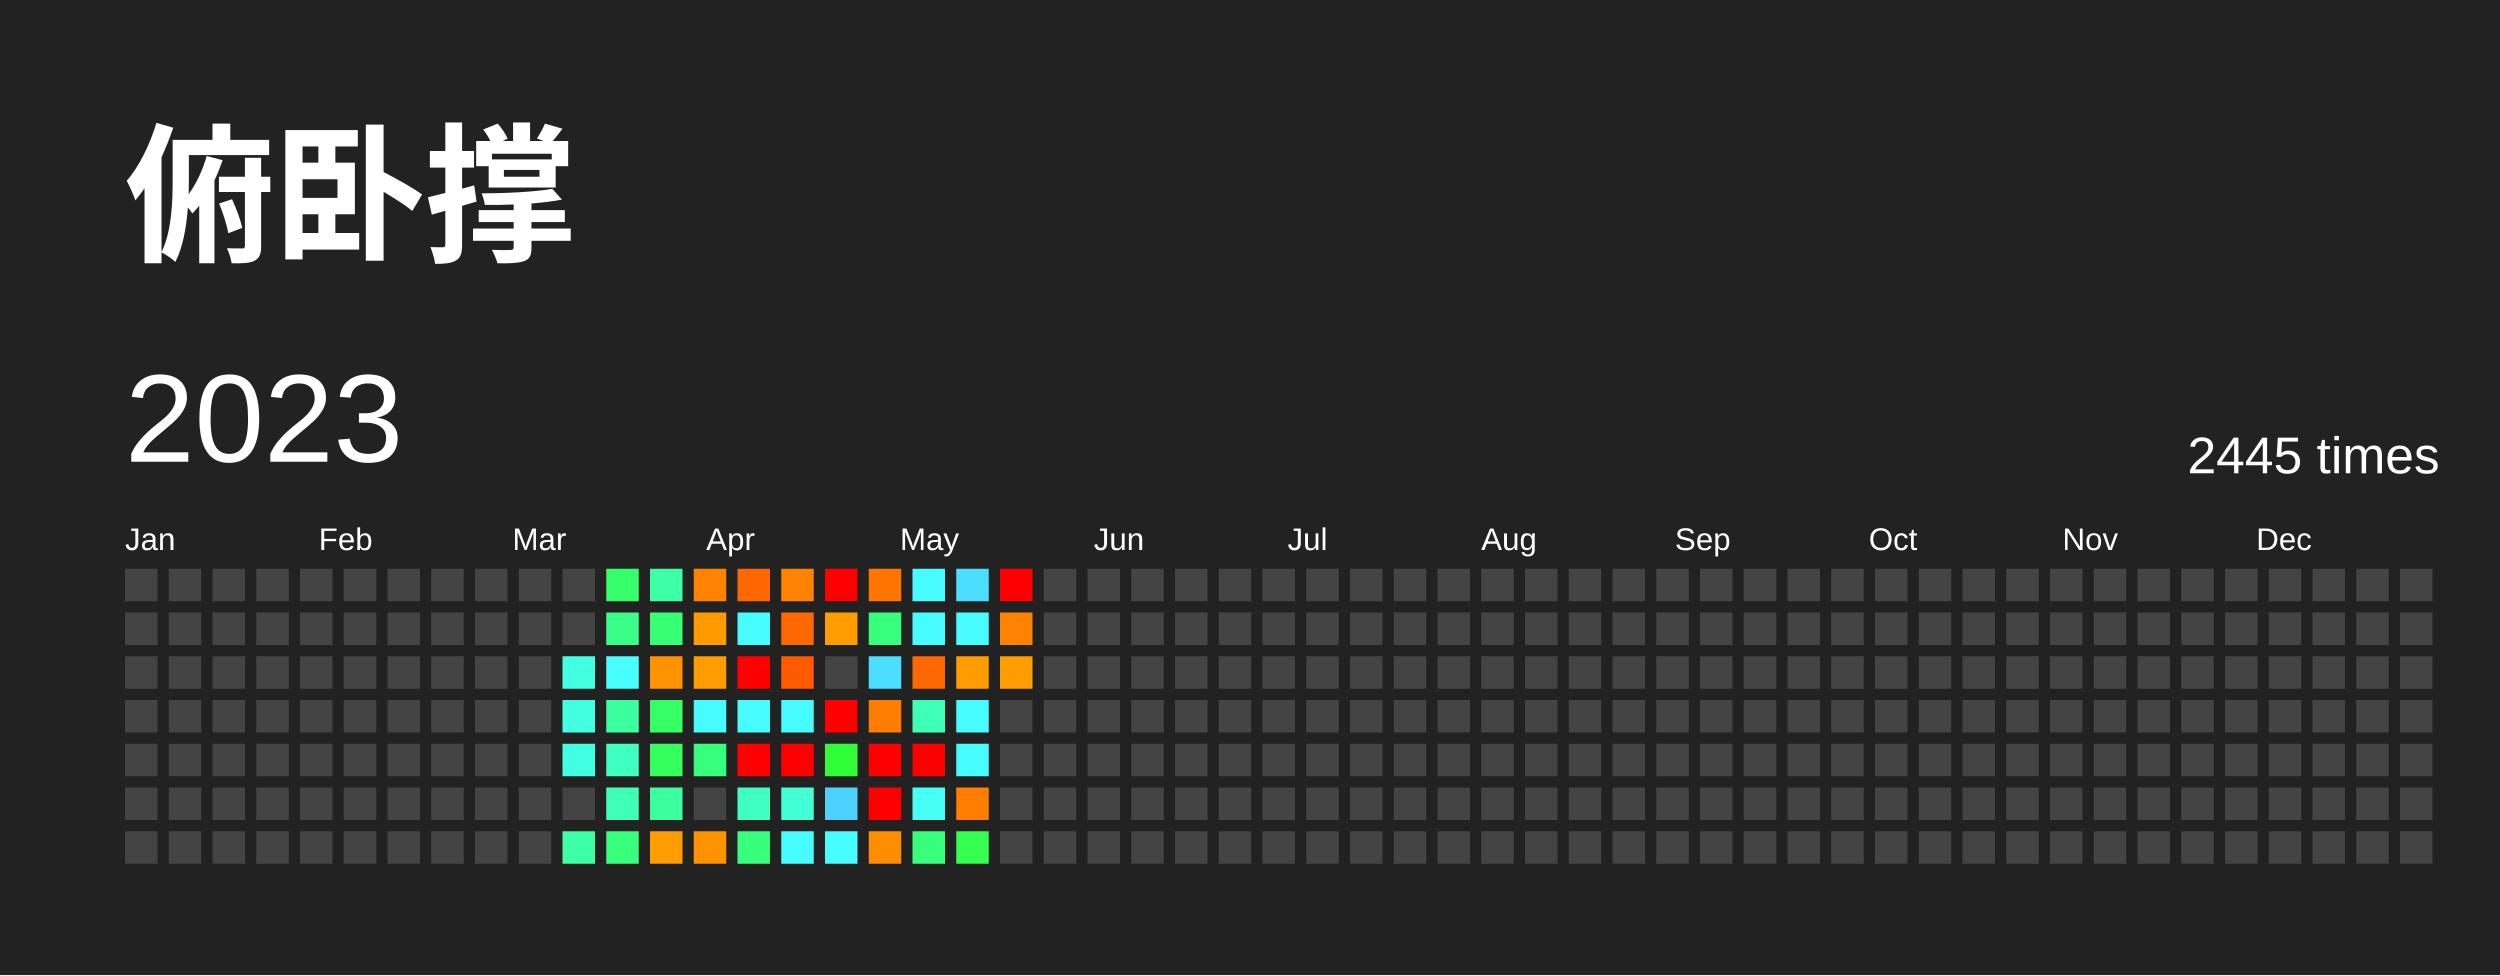
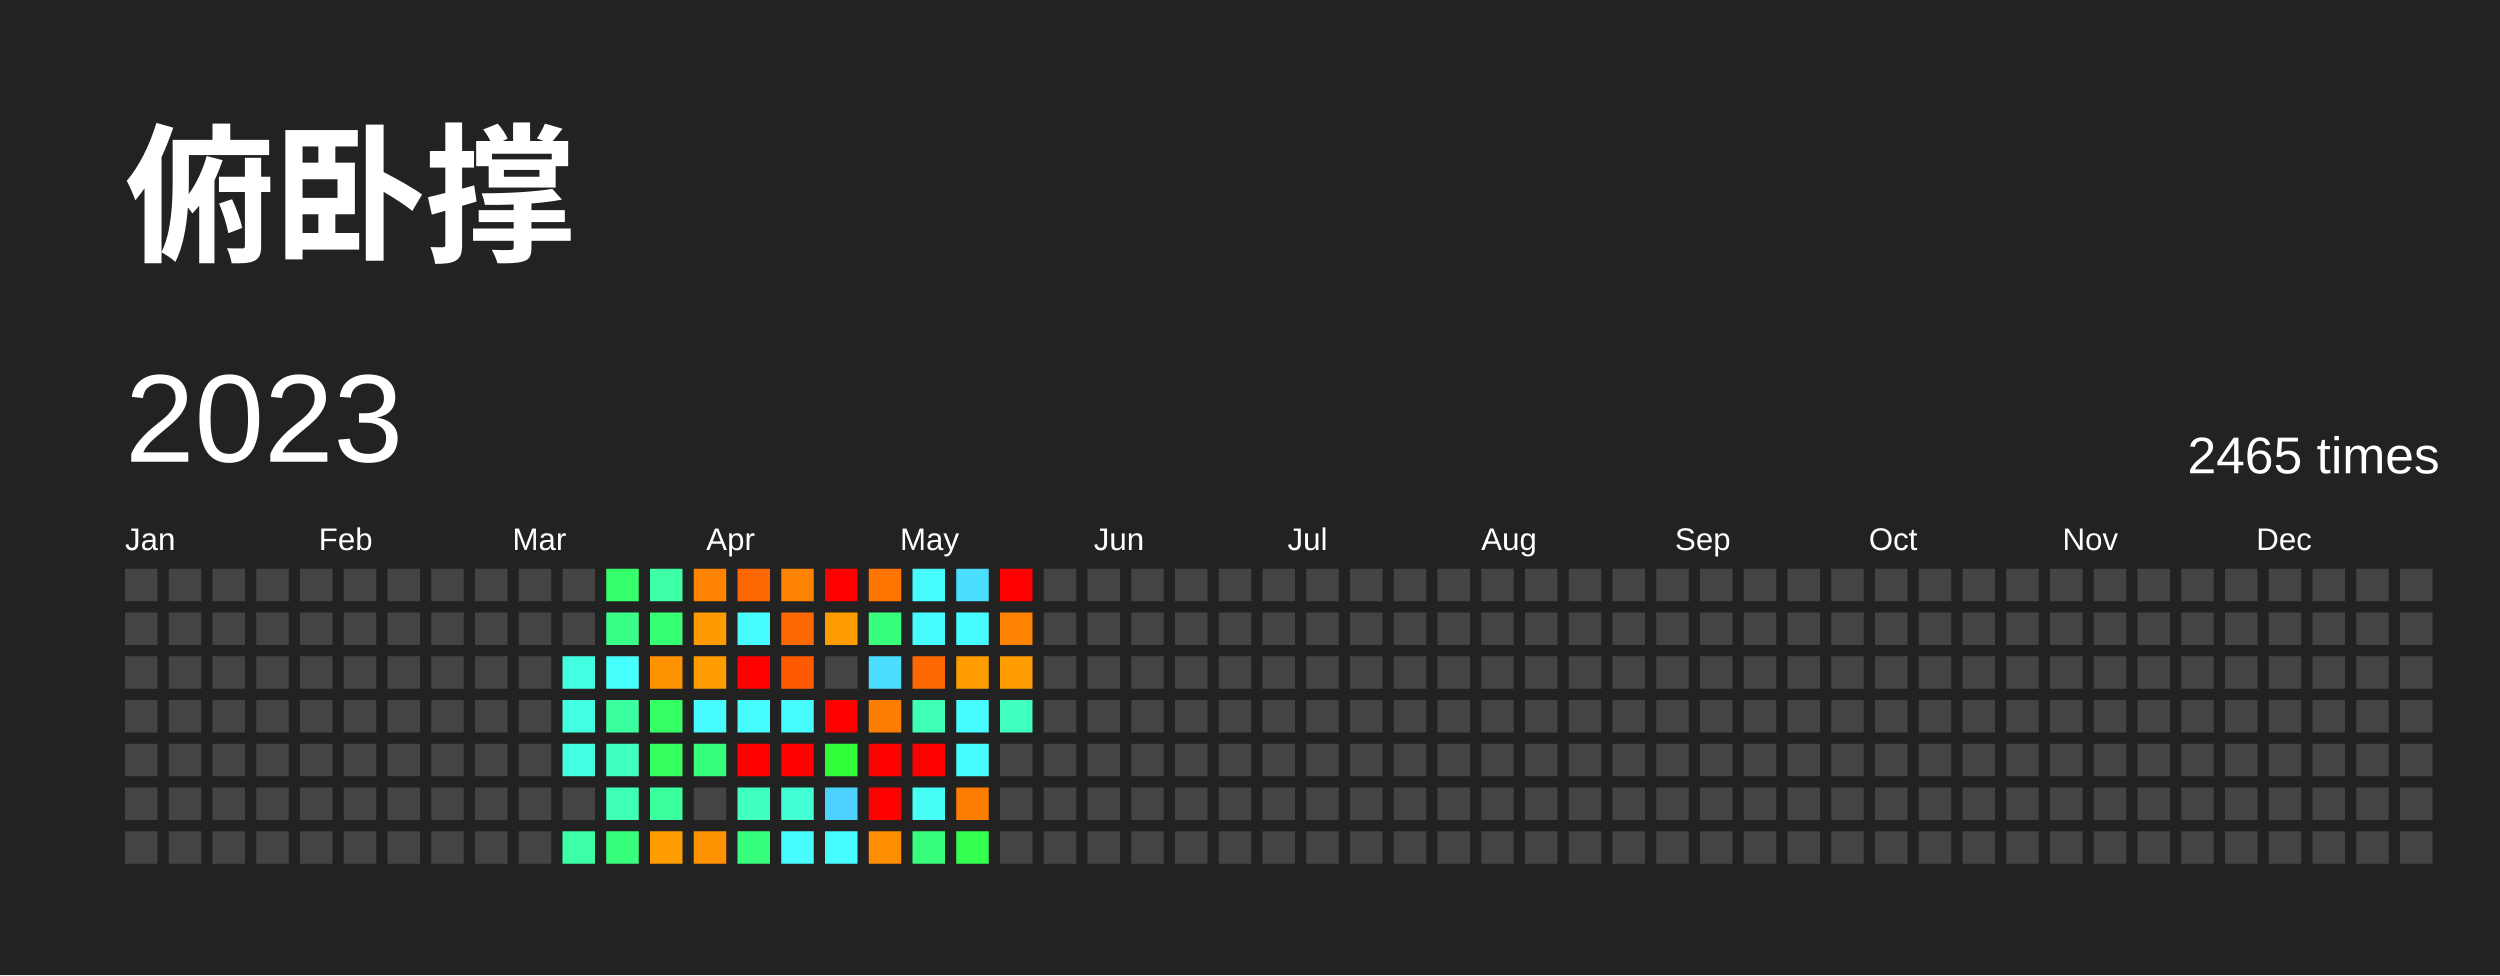
<svg xmlns="http://www.w3.org/2000/svg" baseProfile="full" height="78mm" version="1.1" viewBox="0,0,200,78" width="200mm">
  <defs />
  <rect fill="#222222" height="78" width="200" x="0" y="0" />
  <text fill="#FFFFFF" style="font-size:12px; font-family:Arial; font-weight:bold;" x="10" y="20">俯卧撑</text>
  <text dominant-baseline="hanging" fill="#FFFFFF" style="font-size:10.0px; font-family:Arial;" x="10" y="30">2023</text>
-   <text dominant-baseline="hanging" fill="#FFFFFF" style="font-size:4.125px; font-family:Arial;" x="175" y="35">2445 times</text>
+   <text dominant-baseline="hanging" fill="#FFFFFF" style="font-size:4.125px; font-family:Arial;" x="175" y="35">2465 times</text>
  <text fill="#FFFFFF" style="font-size:2.5px; font-family:Arial" x="10.0" y="44">Jan</text>
  <text fill="#FFFFFF" style="font-size:2.5px; font-family:Arial" x="25.5" y="44">Feb</text>
  <text fill="#FFFFFF" style="font-size:2.5px; font-family:Arial" x="41.0" y="44">Mar</text>
  <text fill="#FFFFFF" style="font-size:2.5px; font-family:Arial" x="56.5" y="44">Apr</text>
  <text fill="#FFFFFF" style="font-size:2.5px; font-family:Arial" x="72.0" y="44">May</text>
  <text fill="#FFFFFF" style="font-size:2.5px; font-family:Arial" x="87.5" y="44">Jun</text>
  <text fill="#FFFFFF" style="font-size:2.5px; font-family:Arial" x="103.0" y="44">Jul</text>
  <text fill="#FFFFFF" style="font-size:2.5px; font-family:Arial" x="118.5" y="44">Aug</text>
  <text fill="#FFFFFF" style="font-size:2.5px; font-family:Arial" x="134.0" y="44">Sep</text>
  <text fill="#FFFFFF" style="font-size:2.5px; font-family:Arial" x="149.5" y="44">Oct</text>
  <text fill="#FFFFFF" style="font-size:2.5px; font-family:Arial" x="165.0" y="44">Nov</text>
  <text fill="#FFFFFF" style="font-size:2.5px; font-family:Arial" x="180.5" y="44">Dec</text>
  <rect fill="#444444" height="2.6" width="2.6" x="10.0" y="45.5" />
  <rect fill="#444444" height="2.6" width="2.6" x="10.0" y="49.0" />
  <rect fill="#444444" height="2.6" width="2.6" x="10.0" y="52.5" />
  <rect fill="#444444" height="2.6" width="2.6" x="10.0" y="56.0" />
  <rect fill="#444444" height="2.6" width="2.6" x="10.0" y="59.5" />
  <rect fill="#444444" height="2.6" width="2.6" x="10.0" y="63.0" />
  <rect fill="#444444" height="2.6" width="2.6" x="10.0" y="66.5" />
  <rect fill="#444444" height="2.6" width="2.6" x="13.5" y="45.5" />
  <rect fill="#444444" height="2.6" width="2.6" x="13.5" y="49.0" />
  <rect fill="#444444" height="2.6" width="2.6" x="13.5" y="52.5" />
  <rect fill="#444444" height="2.6" width="2.6" x="13.5" y="56.0" />
  <rect fill="#444444" height="2.6" width="2.6" x="13.5" y="59.5" />
  <rect fill="#444444" height="2.6" width="2.6" x="13.5" y="63.0" />
  <rect fill="#444444" height="2.6" width="2.6" x="13.5" y="66.5" />
  <rect fill="#444444" height="2.6" width="2.6" x="17.0" y="45.5" />
  <rect fill="#444444" height="2.6" width="2.6" x="17.0" y="49.0" />
  <rect fill="#444444" height="2.6" width="2.6" x="17.0" y="52.5" />
  <rect fill="#444444" height="2.6" width="2.6" x="17.0" y="56.0" />
  <rect fill="#444444" height="2.6" width="2.6" x="17.0" y="59.5" />
  <rect fill="#444444" height="2.6" width="2.6" x="17.0" y="63.0" />
  <rect fill="#444444" height="2.6" width="2.6" x="17.0" y="66.5" />
  <rect fill="#444444" height="2.6" width="2.6" x="20.5" y="45.5" />
  <rect fill="#444444" height="2.6" width="2.6" x="20.5" y="49.0" />
  <rect fill="#444444" height="2.6" width="2.6" x="20.5" y="52.5" />
  <rect fill="#444444" height="2.6" width="2.6" x="20.5" y="56.0" />
  <rect fill="#444444" height="2.6" width="2.6" x="20.5" y="59.5" />
  <rect fill="#444444" height="2.6" width="2.6" x="20.5" y="63.0" />
  <rect fill="#444444" height="2.6" width="2.6" x="20.5" y="66.5" />
  <rect fill="#444444" height="2.6" width="2.6" x="24.0" y="45.5" />
  <rect fill="#444444" height="2.6" width="2.6" x="24.0" y="49.0" />
  <rect fill="#444444" height="2.6" width="2.6" x="24.0" y="52.5" />
  <rect fill="#444444" height="2.6" width="2.6" x="24.0" y="56.0" />
  <rect fill="#444444" height="2.6" width="2.6" x="24.0" y="59.5" />
  <rect fill="#444444" height="2.6" width="2.6" x="24.0" y="63.0" />
  <rect fill="#444444" height="2.6" width="2.6" x="24.0" y="66.5" />
  <rect fill="#444444" height="2.6" width="2.6" x="27.5" y="45.5" />
  <rect fill="#444444" height="2.6" width="2.6" x="27.5" y="49.0" />
  <rect fill="#444444" height="2.6" width="2.6" x="27.5" y="52.5" />
  <rect fill="#444444" height="2.6" width="2.6" x="27.5" y="56.0" />
  <rect fill="#444444" height="2.6" width="2.6" x="27.5" y="59.5" />
  <rect fill="#444444" height="2.6" width="2.6" x="27.5" y="63.0" />
  <rect fill="#444444" height="2.6" width="2.6" x="27.5" y="66.5" />
  <rect fill="#444444" height="2.6" width="2.6" x="31.0" y="45.5" />
  <rect fill="#444444" height="2.6" width="2.6" x="31.0" y="49.0" />
  <rect fill="#444444" height="2.6" width="2.6" x="31.0" y="52.5" />
  <rect fill="#444444" height="2.6" width="2.6" x="31.0" y="56.0" />
  <rect fill="#444444" height="2.6" width="2.6" x="31.0" y="59.5" />
  <rect fill="#444444" height="2.6" width="2.6" x="31.0" y="63.0" />
  <rect fill="#444444" height="2.6" width="2.6" x="31.0" y="66.5" />
  <rect fill="#444444" height="2.6" width="2.6" x="34.5" y="45.5" />
  <rect fill="#444444" height="2.6" width="2.6" x="34.5" y="49.0" />
  <rect fill="#444444" height="2.6" width="2.6" x="34.5" y="52.5" />
  <rect fill="#444444" height="2.6" width="2.6" x="34.5" y="56.0" />
  <rect fill="#444444" height="2.6" width="2.6" x="34.5" y="59.5" />
  <rect fill="#444444" height="2.6" width="2.6" x="34.5" y="63.0" />
  <rect fill="#444444" height="2.6" width="2.6" x="34.5" y="66.5" />
  <rect fill="#444444" height="2.6" width="2.6" x="38.0" y="45.5" />
  <rect fill="#444444" height="2.6" width="2.6" x="38.0" y="49.0" />
  <rect fill="#444444" height="2.6" width="2.6" x="38.0" y="52.5" />
  <rect fill="#444444" height="2.6" width="2.6" x="38.0" y="56.0" />
  <rect fill="#444444" height="2.6" width="2.6" x="38.0" y="59.5" />
  <rect fill="#444444" height="2.6" width="2.6" x="38.0" y="63.0" />
  <rect fill="#444444" height="2.6" width="2.6" x="38.0" y="66.5" />
  <rect fill="#444444" height="2.6" width="2.6" x="41.5" y="45.5" />
  <rect fill="#444444" height="2.6" width="2.6" x="41.5" y="49.0" />
  <rect fill="#444444" height="2.6" width="2.6" x="41.5" y="52.5" />
  <rect fill="#444444" height="2.6" width="2.6" x="41.5" y="56.0" />
  <rect fill="#444444" height="2.6" width="2.6" x="41.5" y="59.5" />
  <rect fill="#444444" height="2.6" width="2.6" x="41.5" y="63.0" />
  <rect fill="#444444" height="2.6" width="2.6" x="41.5" y="66.5" />
  <rect fill="#444444" height="2.6" width="2.6" x="45.0" y="45.5" />
  <rect fill="#444444" height="2.6" width="2.6" x="45.0" y="49.0" />
  <rect fill="#43ffe2" height="2.6" width="2.6" x="45.0" y="52.5" />
  <rect fill="#43ffe2" height="2.6" width="2.6" x="45.0" y="56.0" />
  <rect fill="#43ffe2" height="2.6" width="2.6" x="45.0" y="59.5" />
  <rect fill="#444444" height="2.6" width="2.6" x="45.0" y="63.0" />
  <rect fill="#3cffa6" height="2.6" width="2.6" x="45.0" y="66.5" />
  <rect fill="#36ff6c" height="2.6" width="2.6" x="48.5" y="45.5" />
  <rect fill="#39ff89" height="2.6" width="2.6" x="48.5" y="49.0" />
  <rect fill="#47fffc" height="2.6" width="2.6" x="48.5" y="52.5" />
  <rect fill="#3bff9f" height="2.6" width="2.6" x="48.5" y="56.0" />
  <rect fill="#3fffc1" height="2.6" width="2.6" x="48.5" y="59.5" />
  <rect fill="#3effb3" height="2.6" width="2.6" x="48.5" y="63.0" />
  <rect fill="#37ff7b" height="2.6" width="2.6" x="48.5" y="66.5" />
  <rect fill="#3cffa6" height="2.6" width="2.6" x="52.0" y="45.5" />
  <rect fill="#37ff73" height="2.6" width="2.6" x="52.0" y="49.0" />
  <rect fill="#ff9200" height="2.6" width="2.6" x="52.0" y="52.5" />
  <rect fill="#35ff65" height="2.6" width="2.6" x="52.0" y="56.0" />
  <rect fill="#34ff5d" height="2.6" width="2.6" x="52.0" y="59.5" />
  <rect fill="#3bff9f" height="2.6" width="2.6" x="52.0" y="63.0" />
  <rect fill="#ff9d00" height="2.6" width="2.6" x="52.0" y="66.5" />
  <rect fill="#ff8200" height="2.6" width="2.6" x="55.5" y="45.5" />
  <rect fill="#ff9a00" height="2.6" width="2.6" x="55.5" y="49.0" />
  <rect fill="#ff9d00" height="2.6" width="2.6" x="55.5" y="52.5" />
  <rect fill="#47fcff" height="2.6" width="2.6" x="55.5" y="56.0" />
  <rect fill="#37ff7b" height="2.6" width="2.6" x="55.5" y="59.5" />
  <rect fill="#444444" height="2.6" width="2.6" x="55.5" y="63.0" />
  <rect fill="#ff9200" height="2.6" width="2.6" x="55.5" y="66.5" />
  <rect fill="#ff6800" height="2.6" width="2.6" x="59.0" y="45.5" />
  <rect fill="#47fcff" height="2.6" width="2.6" x="59.0" y="49.0" />
  <rect fill="red" height="2.6" width="2.6" x="59.0" y="52.5" />
  <rect fill="#47fcff" height="2.6" width="2.6" x="59.0" y="56.0" />
  <rect fill="red" height="2.6" width="2.6" x="59.0" y="59.5" />
  <rect fill="#3fffc1" height="2.6" width="2.6" x="59.0" y="63.0" />
  <rect fill="#37ff7b" height="2.6" width="2.6" x="59.0" y="66.5" />
  <rect fill="#ff8200" height="2.6" width="2.6" x="62.5" y="45.5" />
  <rect fill="#ff6800" height="2.6" width="2.6" x="62.5" y="49.0" />
  <rect fill="#ff5a00" height="2.6" width="2.6" x="62.5" y="52.5" />
  <rect fill="#47fcff" height="2.6" width="2.6" x="62.5" y="56.0" />
  <rect fill="red" height="2.6" width="2.6" x="62.5" y="59.5" />
  <rect fill="#42ffd5" height="2.6" width="2.6" x="62.5" y="63.0" />
  <rect fill="#47fcff" height="2.6" width="2.6" x="62.5" y="66.5" />
  <rect fill="red" height="2.6" width="2.6" x="66.0" y="45.5" />
  <rect fill="#ff9d00" height="2.6" width="2.6" x="66.0" y="49.0" />
  <rect fill="#444444" height="2.6" width="2.6" x="66.0" y="52.5" />
  <rect fill="red" height="2.6" width="2.6" x="66.0" y="56.0" />
  <rect fill="#30ff37" height="2.6" width="2.6" x="66.0" y="59.5" />
  <rect fill="#4dd2ff" height="2.6" width="2.6" x="66.0" y="63.0" />
  <rect fill="#47fcff" height="2.6" width="2.6" x="66.0" y="66.5" />
  <rect fill="#ff7500" height="2.6" width="2.6" x="69.5" y="45.5" />
  <rect fill="#37ff7b" height="2.6" width="2.6" x="69.5" y="49.0" />
  <rect fill="#4bdeff" height="2.6" width="2.6" x="69.5" y="52.5" />
  <rect fill="#ff7d00" height="2.6" width="2.6" x="69.5" y="56.0" />
  <rect fill="red" height="2.6" width="2.6" x="69.5" y="59.5" />
  <rect fill="red" height="2.6" width="2.6" x="69.5" y="63.0" />
  <rect fill="#ff8d00" height="2.6" width="2.6" x="69.5" y="66.5" />
  <rect fill="#47fcff" height="2.6" width="2.6" x="73.0" y="45.5" />
  <rect fill="#47fcff" height="2.6" width="2.6" x="73.0" y="49.0" />
  <rect fill="#ff6800" height="2.6" width="2.6" x="73.0" y="52.5" />
  <rect fill="#3effb3" height="2.6" width="2.6" x="73.0" y="56.0" />
  <rect fill="red" height="2.6" width="2.6" x="73.0" y="59.5" />
  <rect fill="#46fff5" height="2.6" width="2.6" x="73.0" y="63.0" />
  <rect fill="#37ff7b" height="2.6" width="2.6" x="73.0" y="66.5" />
  <rect fill="#4bdeff" height="2.6" width="2.6" x="76.5" y="45.5" />
  <rect fill="#47fcff" height="2.6" width="2.6" x="76.5" y="49.0" />
  <rect fill="#ff9d00" height="2.6" width="2.6" x="76.5" y="52.5" />
  <rect fill="#47fcff" height="2.6" width="2.6" x="76.5" y="56.0" />
  <rect fill="#47fcff" height="2.6" width="2.6" x="76.5" y="59.5" />
  <rect fill="#ff7d00" height="2.6" width="2.6" x="76.5" y="63.0" />
  <rect fill="#33ff4e" height="2.6" width="2.6" x="76.5" y="66.5" />
  <rect fill="red" height="2.6" width="2.6" x="80.0" y="45.5" />
  <rect fill="#ff8200" height="2.6" width="2.6" x="80.0" y="49.0" />
  <rect fill="#ff9d00" height="2.6" width="2.6" x="80.0" y="52.5" />
-   <rect fill="#444444" height="2.6" width="2.6" x="80.0" y="56.0" />
+   <rect fill="#3fffc1" height="2.6" width="2.6" x="80.0" y="56.0" />
  <rect fill="#444444" height="2.6" width="2.6" x="80.0" y="59.5" />
  <rect fill="#444444" height="2.6" width="2.6" x="80.0" y="63.0" />
  <rect fill="#444444" height="2.6" width="2.6" x="80.0" y="66.5" />
  <rect fill="#444444" height="2.6" width="2.6" x="83.5" y="45.5" />
  <rect fill="#444444" height="2.6" width="2.6" x="83.5" y="49.0" />
  <rect fill="#444444" height="2.6" width="2.6" x="83.5" y="52.5" />
  <rect fill="#444444" height="2.6" width="2.6" x="83.5" y="56.0" />
  <rect fill="#444444" height="2.6" width="2.6" x="83.5" y="59.5" />
  <rect fill="#444444" height="2.6" width="2.6" x="83.5" y="63.0" />
  <rect fill="#444444" height="2.6" width="2.6" x="83.5" y="66.5" />
  <rect fill="#444444" height="2.6" width="2.6" x="87.0" y="45.5" />
  <rect fill="#444444" height="2.6" width="2.6" x="87.0" y="49.0" />
  <rect fill="#444444" height="2.6" width="2.6" x="87.0" y="52.5" />
  <rect fill="#444444" height="2.6" width="2.6" x="87.0" y="56.0" />
  <rect fill="#444444" height="2.6" width="2.6" x="87.0" y="59.5" />
  <rect fill="#444444" height="2.6" width="2.6" x="87.0" y="63.0" />
  <rect fill="#444444" height="2.6" width="2.6" x="87.0" y="66.5" />
  <rect fill="#444444" height="2.6" width="2.6" x="90.5" y="45.5" />
  <rect fill="#444444" height="2.6" width="2.6" x="90.5" y="49.0" />
  <rect fill="#444444" height="2.6" width="2.6" x="90.5" y="52.5" />
  <rect fill="#444444" height="2.6" width="2.6" x="90.5" y="56.0" />
  <rect fill="#444444" height="2.6" width="2.6" x="90.5" y="59.5" />
  <rect fill="#444444" height="2.6" width="2.6" x="90.5" y="63.0" />
  <rect fill="#444444" height="2.6" width="2.6" x="90.5" y="66.5" />
  <rect fill="#444444" height="2.6" width="2.6" x="94.0" y="45.5" />
  <rect fill="#444444" height="2.6" width="2.6" x="94.0" y="49.0" />
  <rect fill="#444444" height="2.6" width="2.6" x="94.0" y="52.5" />
  <rect fill="#444444" height="2.6" width="2.6" x="94.0" y="56.0" />
  <rect fill="#444444" height="2.6" width="2.6" x="94.0" y="59.5" />
  <rect fill="#444444" height="2.6" width="2.6" x="94.0" y="63.0" />
  <rect fill="#444444" height="2.6" width="2.6" x="94.0" y="66.5" />
  <rect fill="#444444" height="2.6" width="2.6" x="97.5" y="45.5" />
  <rect fill="#444444" height="2.6" width="2.6" x="97.5" y="49.0" />
  <rect fill="#444444" height="2.6" width="2.6" x="97.5" y="52.5" />
  <rect fill="#444444" height="2.6" width="2.6" x="97.5" y="56.0" />
  <rect fill="#444444" height="2.6" width="2.6" x="97.5" y="59.5" />
  <rect fill="#444444" height="2.6" width="2.6" x="97.5" y="63.0" />
  <rect fill="#444444" height="2.6" width="2.6" x="97.5" y="66.5" />
  <rect fill="#444444" height="2.6" width="2.6" x="101.0" y="45.5" />
  <rect fill="#444444" height="2.6" width="2.6" x="101.0" y="49.0" />
  <rect fill="#444444" height="2.6" width="2.6" x="101.0" y="52.5" />
  <rect fill="#444444" height="2.6" width="2.6" x="101.0" y="56.0" />
  <rect fill="#444444" height="2.6" width="2.6" x="101.0" y="59.5" />
  <rect fill="#444444" height="2.6" width="2.6" x="101.0" y="63.0" />
  <rect fill="#444444" height="2.6" width="2.6" x="101.0" y="66.5" />
  <rect fill="#444444" height="2.6" width="2.6" x="104.5" y="45.5" />
  <rect fill="#444444" height="2.6" width="2.6" x="104.5" y="49.0" />
  <rect fill="#444444" height="2.6" width="2.6" x="104.5" y="52.5" />
  <rect fill="#444444" height="2.6" width="2.6" x="104.5" y="56.0" />
  <rect fill="#444444" height="2.6" width="2.6" x="104.5" y="59.5" />
  <rect fill="#444444" height="2.6" width="2.6" x="104.5" y="63.0" />
  <rect fill="#444444" height="2.6" width="2.6" x="104.5" y="66.5" />
  <rect fill="#444444" height="2.6" width="2.6" x="108.0" y="45.5" />
  <rect fill="#444444" height="2.6" width="2.6" x="108.0" y="49.0" />
  <rect fill="#444444" height="2.6" width="2.6" x="108.0" y="52.5" />
  <rect fill="#444444" height="2.6" width="2.6" x="108.0" y="56.0" />
  <rect fill="#444444" height="2.6" width="2.6" x="108.0" y="59.5" />
  <rect fill="#444444" height="2.6" width="2.6" x="108.0" y="63.0" />
  <rect fill="#444444" height="2.6" width="2.6" x="108.0" y="66.5" />
  <rect fill="#444444" height="2.6" width="2.6" x="111.5" y="45.5" />
  <rect fill="#444444" height="2.6" width="2.6" x="111.5" y="49.0" />
  <rect fill="#444444" height="2.6" width="2.6" x="111.5" y="52.5" />
  <rect fill="#444444" height="2.6" width="2.6" x="111.5" y="56.0" />
  <rect fill="#444444" height="2.6" width="2.6" x="111.5" y="59.5" />
  <rect fill="#444444" height="2.6" width="2.6" x="111.5" y="63.0" />
  <rect fill="#444444" height="2.6" width="2.6" x="111.5" y="66.5" />
  <rect fill="#444444" height="2.6" width="2.6" x="115.0" y="45.5" />
  <rect fill="#444444" height="2.6" width="2.6" x="115.0" y="49.0" />
  <rect fill="#444444" height="2.6" width="2.6" x="115.0" y="52.5" />
  <rect fill="#444444" height="2.6" width="2.6" x="115.0" y="56.0" />
  <rect fill="#444444" height="2.6" width="2.6" x="115.0" y="59.5" />
  <rect fill="#444444" height="2.6" width="2.6" x="115.0" y="63.0" />
  <rect fill="#444444" height="2.6" width="2.6" x="115.0" y="66.5" />
  <rect fill="#444444" height="2.6" width="2.6" x="118.5" y="45.5" />
  <rect fill="#444444" height="2.6" width="2.6" x="118.5" y="49.0" />
  <rect fill="#444444" height="2.6" width="2.6" x="118.5" y="52.5" />
  <rect fill="#444444" height="2.6" width="2.6" x="118.5" y="56.0" />
  <rect fill="#444444" height="2.6" width="2.6" x="118.5" y="59.5" />
  <rect fill="#444444" height="2.6" width="2.6" x="118.5" y="63.0" />
  <rect fill="#444444" height="2.6" width="2.6" x="118.5" y="66.5" />
  <rect fill="#444444" height="2.6" width="2.6" x="122.0" y="45.5" />
  <rect fill="#444444" height="2.6" width="2.6" x="122.0" y="49.0" />
  <rect fill="#444444" height="2.6" width="2.6" x="122.0" y="52.5" />
  <rect fill="#444444" height="2.6" width="2.6" x="122.0" y="56.0" />
  <rect fill="#444444" height="2.6" width="2.6" x="122.0" y="59.5" />
  <rect fill="#444444" height="2.6" width="2.6" x="122.0" y="63.0" />
  <rect fill="#444444" height="2.6" width="2.6" x="122.0" y="66.5" />
  <rect fill="#444444" height="2.6" width="2.6" x="125.5" y="45.5" />
  <rect fill="#444444" height="2.6" width="2.6" x="125.5" y="49.0" />
  <rect fill="#444444" height="2.6" width="2.6" x="125.5" y="52.5" />
  <rect fill="#444444" height="2.6" width="2.6" x="125.5" y="56.0" />
  <rect fill="#444444" height="2.6" width="2.6" x="125.5" y="59.5" />
  <rect fill="#444444" height="2.6" width="2.6" x="125.5" y="63.0" />
  <rect fill="#444444" height="2.6" width="2.6" x="125.5" y="66.5" />
  <rect fill="#444444" height="2.6" width="2.6" x="129.0" y="45.5" />
  <rect fill="#444444" height="2.6" width="2.6" x="129.0" y="49.0" />
  <rect fill="#444444" height="2.6" width="2.6" x="129.0" y="52.5" />
  <rect fill="#444444" height="2.6" width="2.6" x="129.0" y="56.0" />
  <rect fill="#444444" height="2.6" width="2.6" x="129.0" y="59.5" />
  <rect fill="#444444" height="2.6" width="2.6" x="129.0" y="63.0" />
  <rect fill="#444444" height="2.6" width="2.6" x="129.0" y="66.5" />
  <rect fill="#444444" height="2.6" width="2.6" x="132.5" y="45.5" />
  <rect fill="#444444" height="2.6" width="2.6" x="132.5" y="49.0" />
  <rect fill="#444444" height="2.6" width="2.6" x="132.5" y="52.5" />
  <rect fill="#444444" height="2.6" width="2.6" x="132.5" y="56.0" />
  <rect fill="#444444" height="2.6" width="2.6" x="132.5" y="59.5" />
  <rect fill="#444444" height="2.6" width="2.6" x="132.5" y="63.0" />
  <rect fill="#444444" height="2.6" width="2.6" x="132.5" y="66.5" />
  <rect fill="#444444" height="2.6" width="2.6" x="136.0" y="45.5" />
  <rect fill="#444444" height="2.6" width="2.6" x="136.0" y="49.0" />
  <rect fill="#444444" height="2.6" width="2.6" x="136.0" y="52.5" />
  <rect fill="#444444" height="2.6" width="2.6" x="136.0" y="56.0" />
  <rect fill="#444444" height="2.6" width="2.6" x="136.0" y="59.5" />
  <rect fill="#444444" height="2.6" width="2.6" x="136.0" y="63.0" />
  <rect fill="#444444" height="2.6" width="2.6" x="136.0" y="66.5" />
  <rect fill="#444444" height="2.6" width="2.6" x="139.5" y="45.5" />
  <rect fill="#444444" height="2.6" width="2.6" x="139.5" y="49.0" />
  <rect fill="#444444" height="2.6" width="2.6" x="139.5" y="52.5" />
  <rect fill="#444444" height="2.6" width="2.6" x="139.5" y="56.0" />
  <rect fill="#444444" height="2.6" width="2.6" x="139.5" y="59.5" />
  <rect fill="#444444" height="2.6" width="2.6" x="139.5" y="63.0" />
  <rect fill="#444444" height="2.6" width="2.6" x="139.5" y="66.5" />
  <rect fill="#444444" height="2.6" width="2.6" x="143.0" y="45.5" />
  <rect fill="#444444" height="2.6" width="2.6" x="143.0" y="49.0" />
  <rect fill="#444444" height="2.6" width="2.6" x="143.0" y="52.5" />
  <rect fill="#444444" height="2.6" width="2.6" x="143.0" y="56.0" />
  <rect fill="#444444" height="2.6" width="2.6" x="143.0" y="59.5" />
  <rect fill="#444444" height="2.6" width="2.6" x="143.0" y="63.0" />
  <rect fill="#444444" height="2.6" width="2.6" x="143.0" y="66.5" />
  <rect fill="#444444" height="2.6" width="2.6" x="146.5" y="45.5" />
  <rect fill="#444444" height="2.6" width="2.6" x="146.5" y="49.0" />
  <rect fill="#444444" height="2.6" width="2.6" x="146.5" y="52.5" />
  <rect fill="#444444" height="2.6" width="2.6" x="146.5" y="56.0" />
  <rect fill="#444444" height="2.6" width="2.6" x="146.5" y="59.5" />
  <rect fill="#444444" height="2.6" width="2.6" x="146.5" y="63.0" />
  <rect fill="#444444" height="2.6" width="2.6" x="146.5" y="66.5" />
  <rect fill="#444444" height="2.6" width="2.6" x="150.0" y="45.5" />
  <rect fill="#444444" height="2.6" width="2.6" x="150.0" y="49.0" />
  <rect fill="#444444" height="2.6" width="2.6" x="150.0" y="52.5" />
  <rect fill="#444444" height="2.6" width="2.6" x="150.0" y="56.0" />
  <rect fill="#444444" height="2.6" width="2.6" x="150.0" y="59.5" />
  <rect fill="#444444" height="2.6" width="2.6" x="150.0" y="63.0" />
  <rect fill="#444444" height="2.6" width="2.6" x="150.0" y="66.5" />
  <rect fill="#444444" height="2.6" width="2.6" x="153.5" y="45.5" />
  <rect fill="#444444" height="2.6" width="2.6" x="153.5" y="49.0" />
  <rect fill="#444444" height="2.6" width="2.6" x="153.5" y="52.5" />
  <rect fill="#444444" height="2.6" width="2.6" x="153.5" y="56.0" />
  <rect fill="#444444" height="2.6" width="2.6" x="153.5" y="59.5" />
  <rect fill="#444444" height="2.6" width="2.6" x="153.5" y="63.0" />
  <rect fill="#444444" height="2.6" width="2.6" x="153.5" y="66.5" />
  <rect fill="#444444" height="2.6" width="2.6" x="157.0" y="45.5" />
  <rect fill="#444444" height="2.6" width="2.6" x="157.0" y="49.0" />
  <rect fill="#444444" height="2.6" width="2.6" x="157.0" y="52.5" />
  <rect fill="#444444" height="2.6" width="2.6" x="157.0" y="56.0" />
  <rect fill="#444444" height="2.6" width="2.6" x="157.0" y="59.5" />
  <rect fill="#444444" height="2.6" width="2.6" x="157.0" y="63.0" />
  <rect fill="#444444" height="2.6" width="2.6" x="157.0" y="66.5" />
  <rect fill="#444444" height="2.6" width="2.6" x="160.5" y="45.5" />
  <rect fill="#444444" height="2.6" width="2.6" x="160.5" y="49.0" />
  <rect fill="#444444" height="2.6" width="2.6" x="160.5" y="52.5" />
  <rect fill="#444444" height="2.6" width="2.6" x="160.5" y="56.0" />
  <rect fill="#444444" height="2.6" width="2.6" x="160.5" y="59.5" />
  <rect fill="#444444" height="2.6" width="2.6" x="160.5" y="63.0" />
  <rect fill="#444444" height="2.6" width="2.6" x="160.5" y="66.5" />
  <rect fill="#444444" height="2.6" width="2.6" x="164.0" y="45.5" />
  <rect fill="#444444" height="2.6" width="2.6" x="164.0" y="49.0" />
  <rect fill="#444444" height="2.6" width="2.6" x="164.0" y="52.5" />
  <rect fill="#444444" height="2.6" width="2.6" x="164.0" y="56.0" />
  <rect fill="#444444" height="2.6" width="2.6" x="164.0" y="59.5" />
  <rect fill="#444444" height="2.6" width="2.6" x="164.0" y="63.0" />
  <rect fill="#444444" height="2.6" width="2.6" x="164.0" y="66.5" />
  <rect fill="#444444" height="2.6" width="2.6" x="167.5" y="45.5" />
  <rect fill="#444444" height="2.6" width="2.6" x="167.5" y="49.0" />
  <rect fill="#444444" height="2.6" width="2.6" x="167.5" y="52.5" />
  <rect fill="#444444" height="2.6" width="2.6" x="167.5" y="56.0" />
  <rect fill="#444444" height="2.6" width="2.6" x="167.5" y="59.5" />
  <rect fill="#444444" height="2.6" width="2.6" x="167.5" y="63.0" />
  <rect fill="#444444" height="2.6" width="2.6" x="167.5" y="66.5" />
  <rect fill="#444444" height="2.6" width="2.6" x="171.0" y="45.5" />
  <rect fill="#444444" height="2.6" width="2.6" x="171.0" y="49.0" />
  <rect fill="#444444" height="2.6" width="2.6" x="171.0" y="52.5" />
  <rect fill="#444444" height="2.6" width="2.6" x="171.0" y="56.0" />
  <rect fill="#444444" height="2.6" width="2.6" x="171.0" y="59.5" />
  <rect fill="#444444" height="2.6" width="2.6" x="171.0" y="63.0" />
  <rect fill="#444444" height="2.6" width="2.6" x="171.0" y="66.5" />
  <rect fill="#444444" height="2.6" width="2.6" x="174.5" y="45.5" />
  <rect fill="#444444" height="2.6" width="2.6" x="174.5" y="49.0" />
  <rect fill="#444444" height="2.6" width="2.6" x="174.5" y="52.5" />
  <rect fill="#444444" height="2.6" width="2.6" x="174.5" y="56.0" />
  <rect fill="#444444" height="2.6" width="2.6" x="174.5" y="59.5" />
  <rect fill="#444444" height="2.6" width="2.6" x="174.5" y="63.0" />
  <rect fill="#444444" height="2.6" width="2.6" x="174.5" y="66.5" />
  <rect fill="#444444" height="2.6" width="2.6" x="178.0" y="45.5" />
  <rect fill="#444444" height="2.6" width="2.6" x="178.0" y="49.0" />
  <rect fill="#444444" height="2.6" width="2.6" x="178.0" y="52.5" />
  <rect fill="#444444" height="2.6" width="2.6" x="178.0" y="56.0" />
  <rect fill="#444444" height="2.6" width="2.6" x="178.0" y="59.5" />
  <rect fill="#444444" height="2.6" width="2.6" x="178.0" y="63.0" />
  <rect fill="#444444" height="2.6" width="2.6" x="178.0" y="66.5" />
  <rect fill="#444444" height="2.6" width="2.6" x="181.5" y="45.5" />
  <rect fill="#444444" height="2.6" width="2.6" x="181.5" y="49.0" />
  <rect fill="#444444" height="2.6" width="2.6" x="181.5" y="52.5" />
  <rect fill="#444444" height="2.6" width="2.6" x="181.5" y="56.0" />
  <rect fill="#444444" height="2.6" width="2.6" x="181.5" y="59.5" />
  <rect fill="#444444" height="2.6" width="2.6" x="181.5" y="63.0" />
  <rect fill="#444444" height="2.6" width="2.6" x="181.5" y="66.5" />
  <rect fill="#444444" height="2.6" width="2.6" x="185.0" y="45.5" />
  <rect fill="#444444" height="2.6" width="2.6" x="185.0" y="49.0" />
  <rect fill="#444444" height="2.6" width="2.6" x="185.0" y="52.5" />
  <rect fill="#444444" height="2.6" width="2.6" x="185.0" y="56.0" />
  <rect fill="#444444" height="2.6" width="2.6" x="185.0" y="59.5" />
  <rect fill="#444444" height="2.6" width="2.6" x="185.0" y="63.0" />
  <rect fill="#444444" height="2.6" width="2.6" x="185.0" y="66.5" />
  <rect fill="#444444" height="2.6" width="2.6" x="188.5" y="45.5" />
  <rect fill="#444444" height="2.6" width="2.6" x="188.5" y="49.0" />
  <rect fill="#444444" height="2.6" width="2.6" x="188.5" y="52.5" />
  <rect fill="#444444" height="2.6" width="2.6" x="188.5" y="56.0" />
  <rect fill="#444444" height="2.6" width="2.6" x="188.5" y="59.5" />
  <rect fill="#444444" height="2.6" width="2.6" x="188.5" y="63.0" />
  <rect fill="#444444" height="2.6" width="2.6" x="188.5" y="66.5" />
  <rect fill="#444444" height="2.6" width="2.6" x="192.0" y="45.5" />
  <rect fill="#444444" height="2.6" width="2.6" x="192.0" y="49.0" />
  <rect fill="#444444" height="2.6" width="2.6" x="192.0" y="52.5" />
  <rect fill="#444444" height="2.6" width="2.6" x="192.0" y="56.0" />
  <rect fill="#444444" height="2.6" width="2.6" x="192.0" y="59.5" />
  <rect fill="#444444" height="2.6" width="2.6" x="192.0" y="63.0" />
  <rect fill="#444444" height="2.6" width="2.6" x="192.0" y="66.5" />
</svg>
